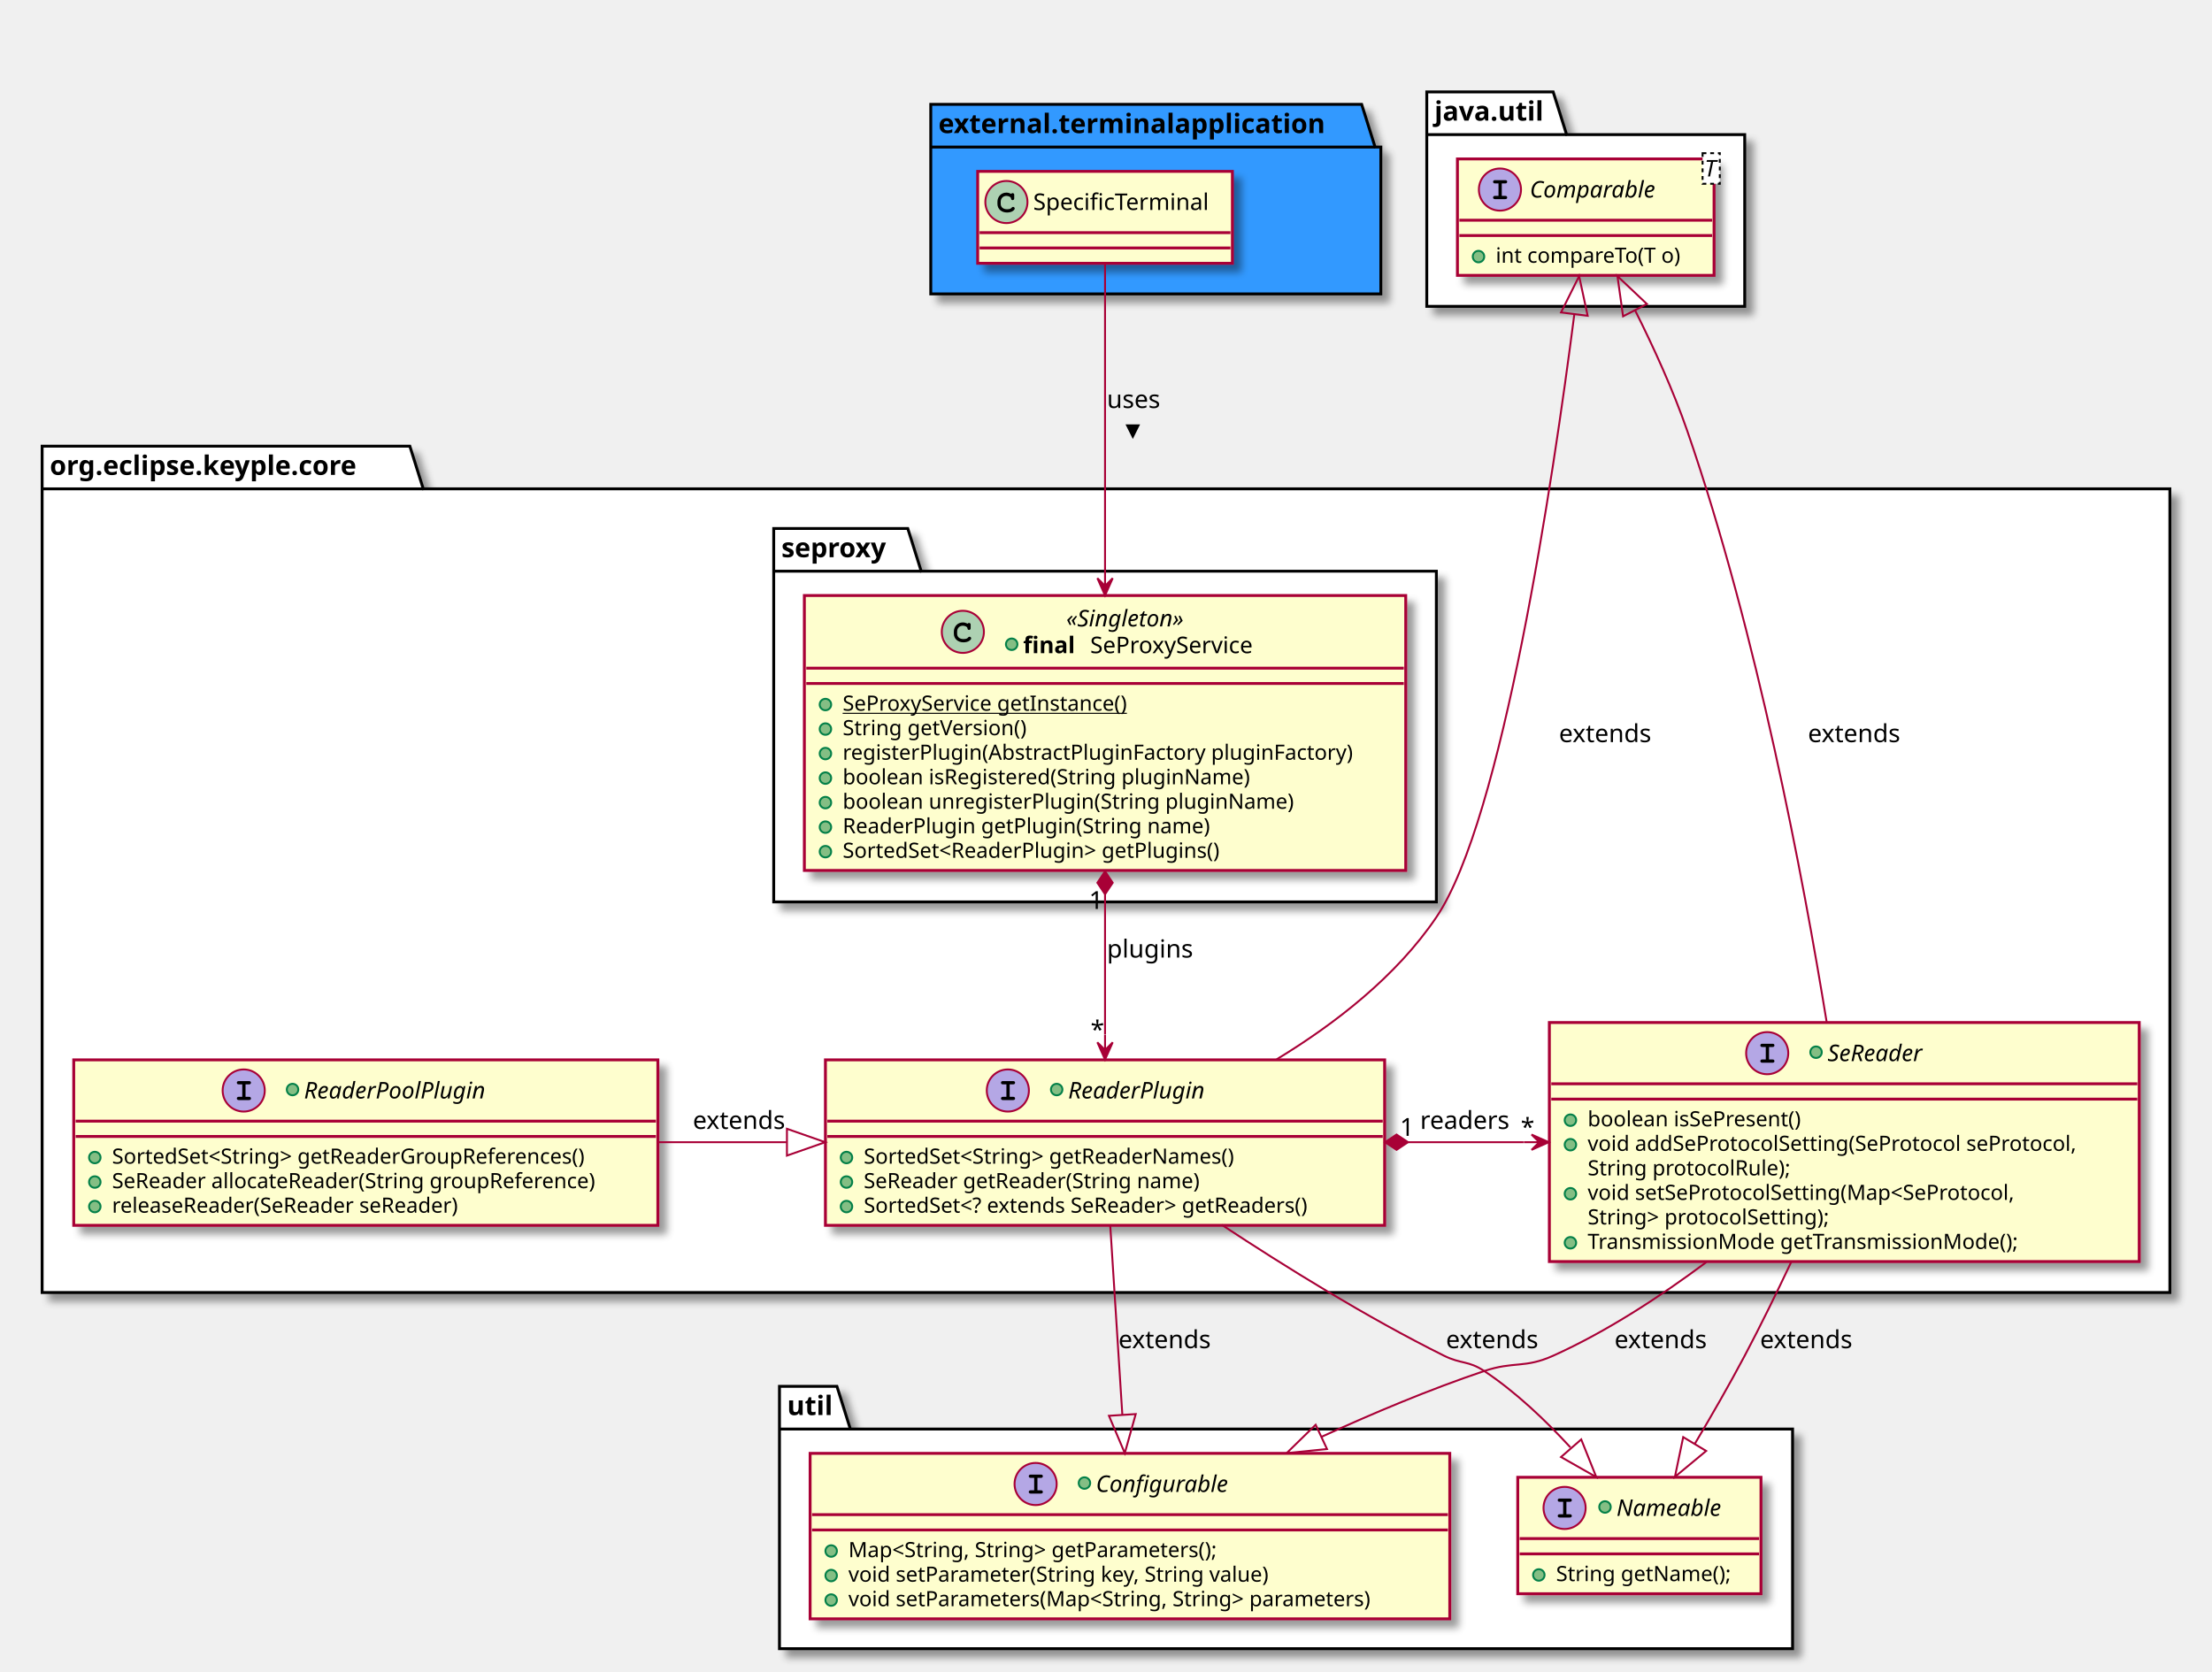
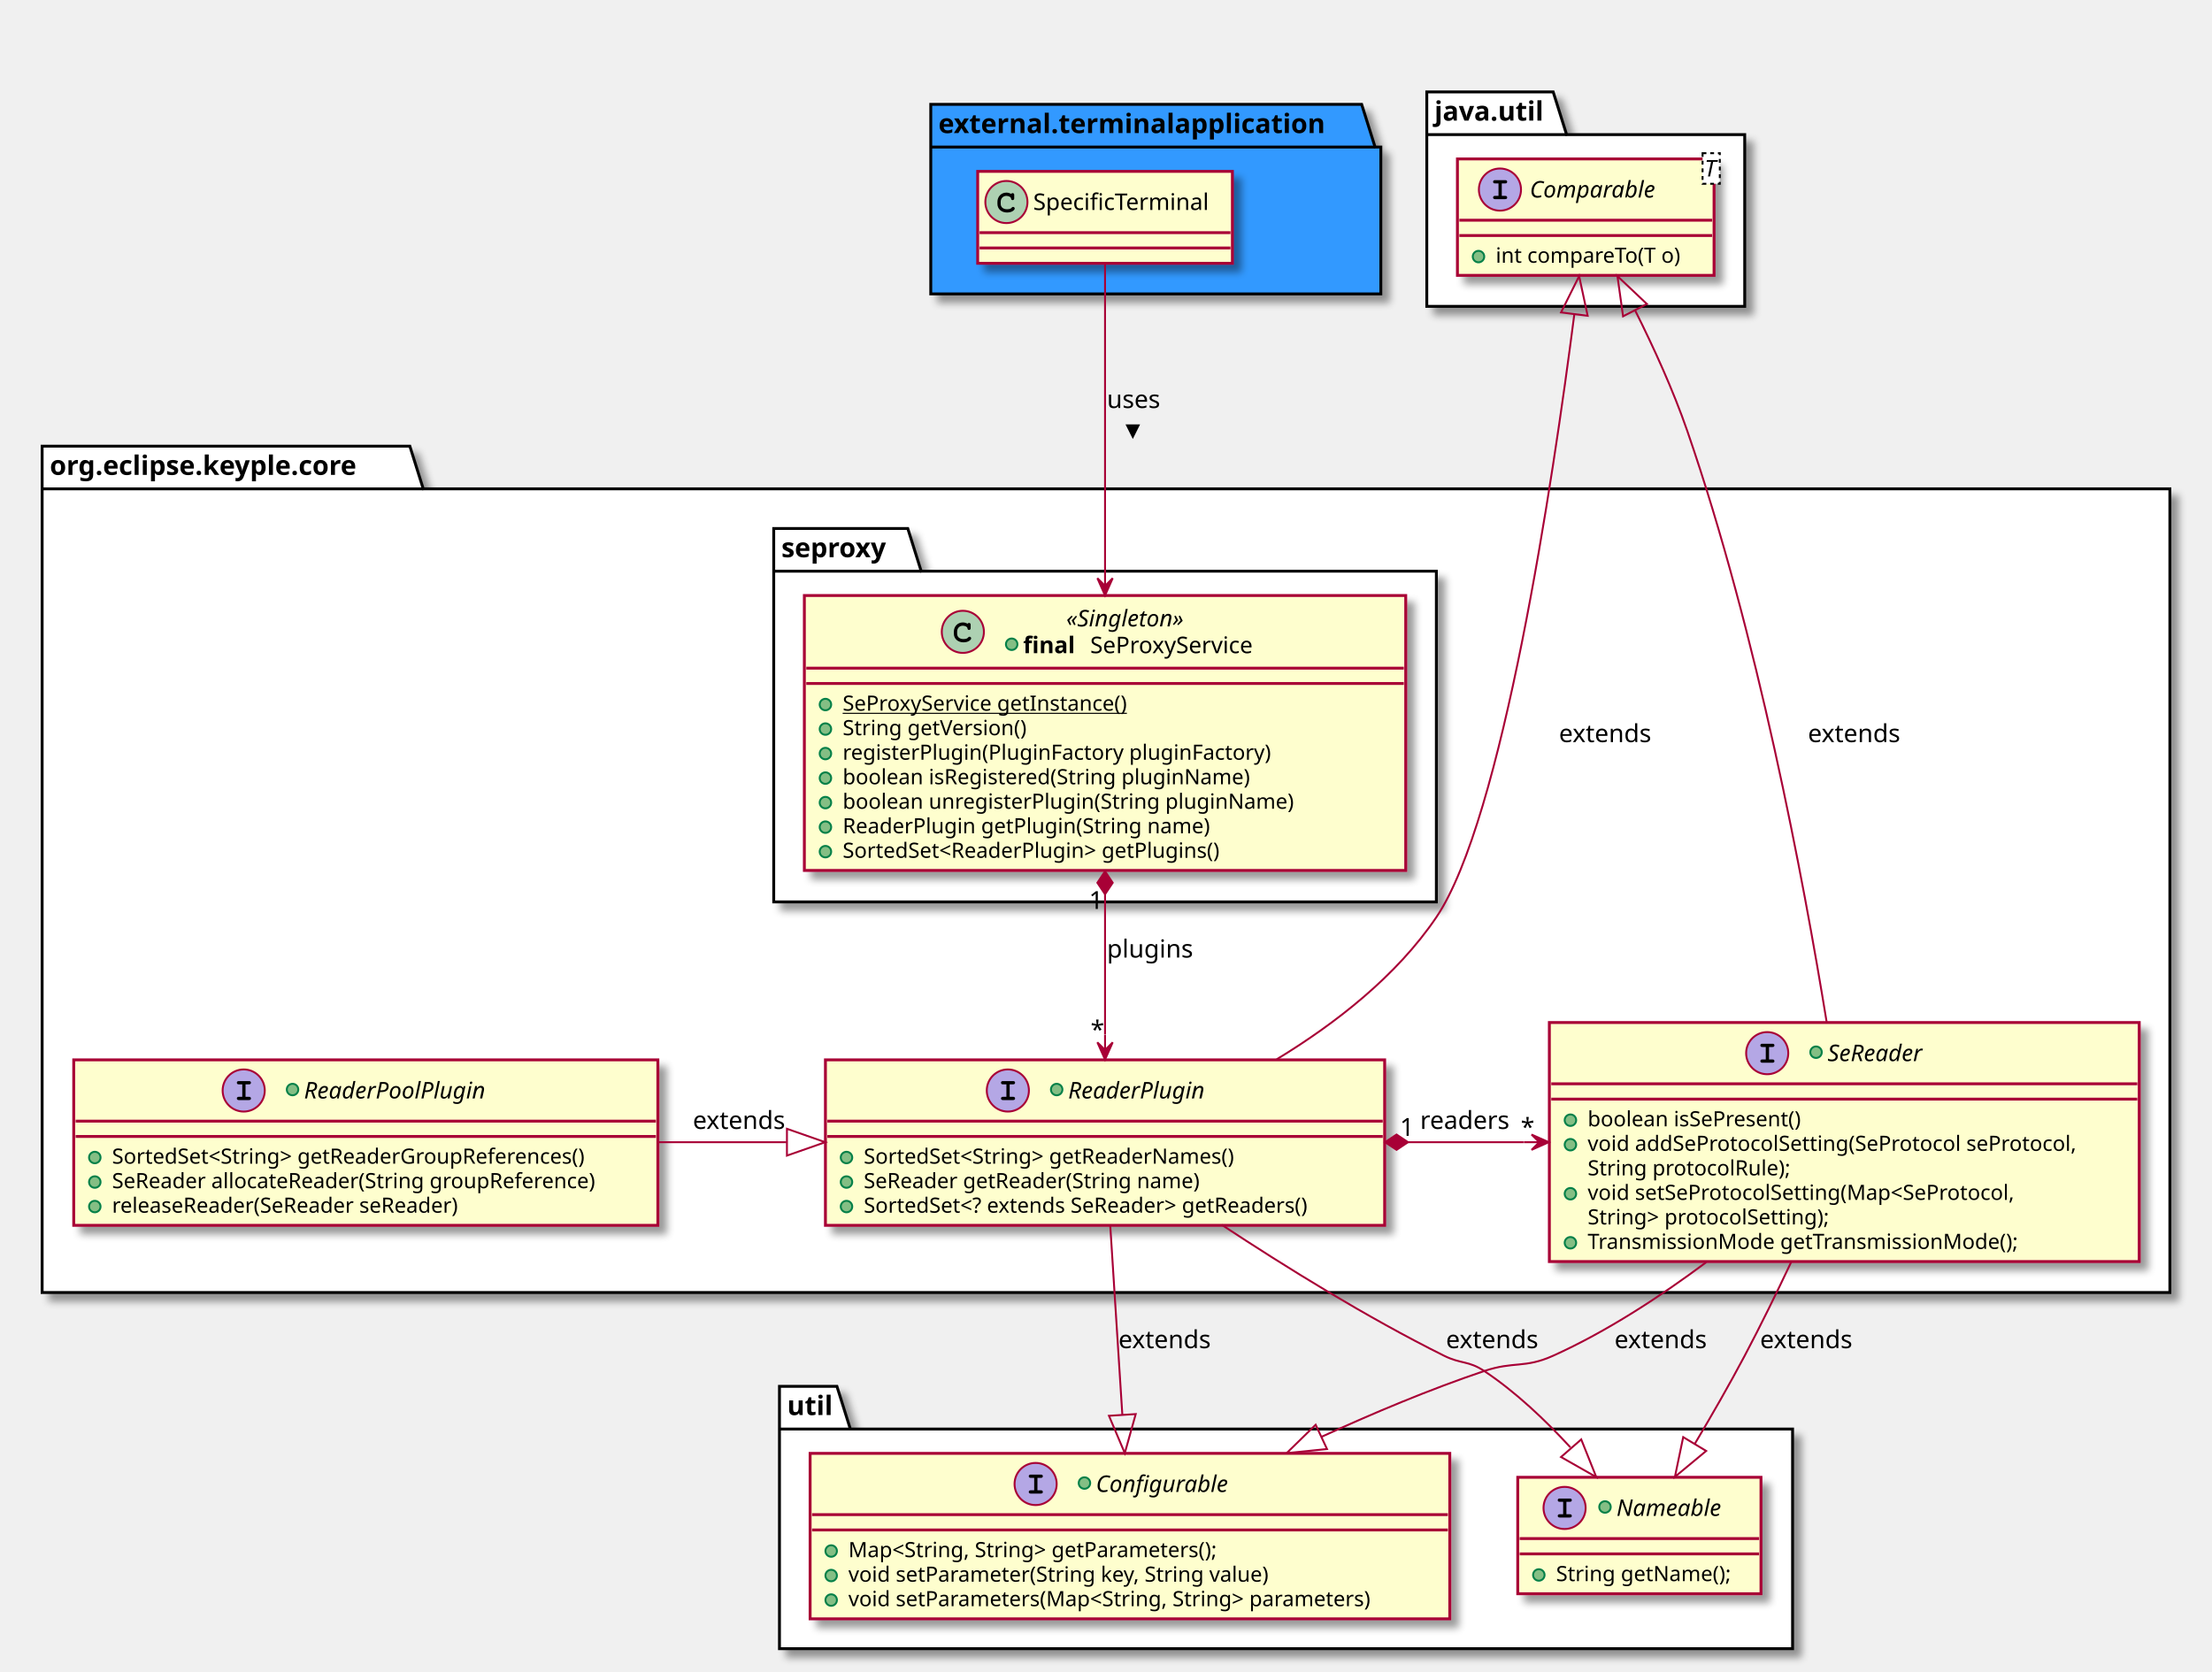
<svg xmlns="http://www.w3.org/2000/svg" contentScriptType="application/ecmascript" contentStyleType="text/css" height="873px" preserveAspectRatio="none" style="width:1155px;height:873px;" version="1.1" viewBox="0 0 1155 873" width="1155px" zoomAndPan="magnify">
  <defs>
    <filter height="300%" id="fp5gfctz8hpaj" width="300%" x="-1" y="-1">
      <feGaussianBlur result="blurOut" stdDeviation="2.0" />
      <feColorMatrix in="blurOut" result="blurOut2" type="matrix" values="0 0 0 0 0 0 0 0 0 0 0 0 0 0 0 0 0 0 .4 0" />
      <feOffset dx="4.0" dy="4.0" in="blurOut2" result="blurOut3" />
      <feBlend in="SourceGraphic" in2="blurOut3" mode="normal" />
    </filter>
  </defs>
  <g>
    <polygon fill="#3399FF" filter="url(#fp5gfctz8hpaj)" points="486,54.5,711,54.5,718,76.797,721,76.797,721,153.5,486,153.5,486,54.5" style="stroke: #000000; stroke-width: 1.5;" />
    <line style="stroke: #000000; stroke-width: 1.5;" x1="486" x2="718" y1="76.797" y2="76.797" />
    <text fill="#000000" font-family="sans-serif" font-size="14" font-weight="bold" lengthAdjust="spacingAndGlyphs" textLength="219" x="490" y="69.495">external.terminalapplication</text>
    <polygon fill="#FFFFFF" filter="url(#fp5gfctz8hpaj)" points="745,48,811,48,818,70.297,911,70.297,911,160,745,160,745,48" style="stroke: #000000; stroke-width: 1.5;" />
    <line style="stroke: #000000; stroke-width: 1.5;" x1="745" x2="818" y1="70.297" y2="70.297" />
    <text fill="#000000" font-family="sans-serif" font-size="14" font-weight="bold" lengthAdjust="spacingAndGlyphs" textLength="60" x="749" y="62.995">java.util</text>
    <polygon fill="#FFFFFF" filter="url(#fp5gfctz8hpaj)" points="22,233,214,233,221,255.297,1133,255.297,1133,675,22,675,22,233" style="stroke: #000000; stroke-width: 1.5;" />
    <line style="stroke: #000000; stroke-width: 1.5;" x1="22" x2="221" y1="255.297" y2="255.297" />
    <text fill="#000000" font-family="sans-serif" font-size="14" font-weight="bold" lengthAdjust="spacingAndGlyphs" textLength="186" x="26" y="247.995">org.eclipse.keyple.core</text>
    <polygon fill="#FFFFFF" filter="url(#fp5gfctz8hpaj)" points="404,276,474,276,481,298.297,750,298.297,750,471,404,471,404,276" style="stroke: #000000; stroke-width: 1.5;" />
    <line style="stroke: #000000; stroke-width: 1.5;" x1="404" x2="481" y1="298.297" y2="298.297" />
    <text fill="#000000" font-family="sans-serif" font-size="14" font-weight="bold" lengthAdjust="spacingAndGlyphs" textLength="64" x="408" y="290.995">seproxy</text>
    <polygon fill="#FFFFFF" filter="url(#fp5gfctz8hpaj)" points="407,724,437,724,444,746.297,936,746.297,936,861,407,861,407,724" style="stroke: #000000; stroke-width: 1.5;" />
    <line style="stroke: #000000; stroke-width: 1.5;" x1="407" x2="444" y1="746.297" y2="746.297" />
    <text fill="#000000" font-family="sans-serif" font-size="14" font-weight="bold" lengthAdjust="spacingAndGlyphs" textLength="24" x="411" y="738.995">util</text>
    <rect fill="#FEFECE" filter="url(#fp5gfctz8hpaj)" height="48" id="SpecificTerminal" style="stroke: #A80036; stroke-width: 1.5;" width="133" x="510.5" y="89.5" />
    <ellipse cx="525.5" cy="105.5" fill="#ADD1B2" rx="11" ry="11" style="stroke: #A80036; stroke-width: 1.0;" />
    <path d="M527.844,101.172 L528.016,101.25 C528.234,100.938 528.438,100.844 528.734,100.844 C529.031,100.844 529.312,100.984 529.469,101.25 C529.562,101.406 529.578,101.531 529.578,101.969 L529.578,103.391 C529.578,103.812 529.547,104 529.438,104.156 C529.266,104.375 529,104.516 528.734,104.516 C528.516,104.516 528.281,104.406 528.141,104.266 C528,104.141 527.969,104.016 527.906,103.609 C527.812,103.203 527.641,102.984 527.156,102.703 C526.688,102.453 526.078,102.297 525.5,102.297 C523.766,102.297 522.516,103.609 522.516,105.391 L522.516,106.484 C522.516,108.188 523.812,109.281 525.859,109.281 C526.625,109.281 527.312,109.156 527.734,108.891 C527.922,108.797 527.922,108.797 528.375,108.312 C528.562,108.125 528.766,108.047 528.984,108.047 C529.453,108.047 529.844,108.438 529.844,108.891 C529.844,109.281 529.516,109.734 528.938,110.141 C528.188,110.688 527.031,110.984 525.812,110.984 C522.922,110.984 520.812,109.094 520.812,106.516 L520.812,105.391 C520.812,102.672 522.812,100.594 525.438,100.594 C526.312,100.594 526.906,100.734 527.844,101.172 Z " />
    <text fill="#000000" font-family="sans-serif" font-size="12" lengthAdjust="spacingAndGlyphs" textLength="101" x="539.5" y="109.654">SpecificTerminal</text>
    <line style="stroke: #A80036; stroke-width: 1.5;" x1="511.5" x2="642.5" y1="121.5" y2="121.5" />
    <line style="stroke: #A80036; stroke-width: 1.5;" x1="511.5" x2="642.5" y1="129.5" y2="129.5" />
    <rect fill="#FEFECE" filter="url(#fp5gfctz8hpaj)" height="60.805" id="Comparable" style="stroke: #A80036; stroke-width: 1.5;" width="134" x="761" y="83" />
    <ellipse cx="783.2" cy="99" fill="#B4A7E5" rx="11" ry="11" style="stroke: #A80036; stroke-width: 1.0;" />
    <path d="M784.153,95.781 L784.153,102.297 L785.872,102.297 C786.325,102.297 786.466,102.328 786.638,102.453 C786.872,102.625 786.981,102.875 786.981,103.156 C786.981,103.719 786.622,104 785.872,104 L780.731,104 C780.325,104 780.122,103.953 779.966,103.828 C779.747,103.672 779.606,103.406 779.606,103.156 C779.606,102.859 779.763,102.578 780.013,102.422 C780.169,102.312 780.294,102.297 780.731,102.297 L782.45,102.297 L782.45,95.781 L780.731,95.781 C780.309,95.781 780.122,95.75 779.966,95.641 C779.747,95.469 779.606,95.219 779.606,94.938 C779.606,94.656 779.763,94.359 780.013,94.203 C780.169,94.109 780.294,94.094 780.731,94.094 L785.872,94.094 C786.325,94.094 786.466,94.125 786.638,94.234 C786.872,94.406 786.981,94.672 786.981,94.938 C786.981,95.234 786.841,95.516 786.575,95.672 C786.45,95.75 786.263,95.781 785.872,95.781 Z " />
    <text fill="#000000" font-family="sans-serif" font-size="12" font-style="italic" lengthAdjust="spacingAndGlyphs" textLength="75" x="798.8" y="103.154">Comparable</text>
    <rect fill="#FFFFFF" height="15.969" style="stroke: #000000; stroke-width: 1.0; stroke-dasharray: 2.0,2.0;" width="9" x="889" y="80" />
    <text fill="#000000" font-family="sans-serif" font-size="12" font-style="italic" lengthAdjust="spacingAndGlyphs" textLength="7" x="890" y="92.139">T</text>
    <line style="stroke: #A80036; stroke-width: 1.5;" x1="762" x2="894" y1="115" y2="115" />
    <line style="stroke: #A80036; stroke-width: 1.5;" x1="762" x2="894" y1="123" y2="123" />
    <ellipse cx="772" cy="134" fill="#84BE84" rx="3" ry="3" style="stroke: #038048; stroke-width: 1.0;" />
    <text fill="#000000" font-family="sans-serif" font-size="11" lengthAdjust="spacingAndGlyphs" textLength="108" x="781" y="137.21">int compareTo(T o)</text>
    <rect fill="#FEFECE" filter="url(#fp5gfctz8hpaj)" height="86.414" id="ReaderPlugin" style="stroke: #A80036; stroke-width: 1.5;" width="292" x="431" y="553.5" />
    <ellipse cx="526.25" cy="569.5" fill="#B4A7E5" rx="11" ry="11" style="stroke: #A80036; stroke-width: 1.0;" />
    <path d="M527.203,566.281 L527.203,572.797 L528.922,572.797 C529.375,572.797 529.516,572.828 529.688,572.953 C529.922,573.125 530.031,573.375 530.031,573.656 C530.031,574.219 529.672,574.5 528.922,574.5 L523.781,574.5 C523.375,574.5 523.172,574.453 523.016,574.328 C522.797,574.172 522.656,573.906 522.656,573.656 C522.656,573.359 522.812,573.078 523.062,572.922 C523.219,572.812 523.344,572.797 523.781,572.797 L525.5,572.797 L525.5,566.281 L523.781,566.281 C523.359,566.281 523.172,566.25 523.016,566.141 C522.797,565.969 522.656,565.719 522.656,565.438 C522.656,565.156 522.812,564.859 523.062,564.703 C523.219,564.609 523.344,564.594 523.781,564.594 L528.922,564.594 C529.375,564.594 529.516,564.625 529.688,564.734 C529.922,564.906 530.031,565.172 530.031,565.438 C530.031,565.734 529.891,566.016 529.625,566.172 C529.5,566.25 529.312,566.281 528.922,566.281 Z " />
    <ellipse cx="551.75" cy="569" fill="#84BE84" rx="3" ry="3" style="stroke: #038048; stroke-width: 1.0;" />
    <text fill="#000000" font-family="sans-serif" font-size="12" font-style="italic" lengthAdjust="spacingAndGlyphs" textLength="82" x="557.75" y="573.654">ReaderPlugin</text>
    <line style="stroke: #A80036; stroke-width: 1.5;" x1="432" x2="722" y1="585.5" y2="585.5" />
    <line style="stroke: #A80036; stroke-width: 1.5;" x1="432" x2="722" y1="593.5" y2="593.5" />
    <ellipse cx="442" cy="604.5" fill="#84BE84" rx="3" ry="3" style="stroke: #038048; stroke-width: 1.0;" />
    <text fill="#000000" font-family="sans-serif" font-size="11" lengthAdjust="spacingAndGlyphs" textLength="219" x="451" y="607.71">SortedSet&lt;String&gt; getReaderNames()</text>
    <ellipse cx="442" cy="617.305" fill="#84BE84" rx="3" ry="3" style="stroke: #038048; stroke-width: 1.0;" />
    <text fill="#000000" font-family="sans-serif" font-size="11" lengthAdjust="spacingAndGlyphs" textLength="195" x="451" y="620.515">SeReader getReader(String name)</text>
    <ellipse cx="442" cy="630.109" fill="#84BE84" rx="3" ry="3" style="stroke: #038048; stroke-width: 1.0;" />
    <text fill="#000000" font-family="sans-serif" font-size="11" lengthAdjust="spacingAndGlyphs" textLength="266" x="451" y="633.32">SortedSet&lt;? extends SeReader&gt; getReaders()</text>
    <rect fill="#FEFECE" filter="url(#fp5gfctz8hpaj)" height="86.414" id="ReaderPoolPlugin" style="stroke: #A80036; stroke-width: 1.5;" width="305" x="38.5" y="553.5" />
    <ellipse cx="127.25" cy="569.5" fill="#B4A7E5" rx="11" ry="11" style="stroke: #A80036; stroke-width: 1.0;" />
    <path d="M128.203,566.281 L128.203,572.797 L129.922,572.797 C130.375,572.797 130.516,572.828 130.688,572.953 C130.922,573.125 131.031,573.375 131.031,573.656 C131.031,574.219 130.672,574.5 129.922,574.5 L124.781,574.5 C124.375,574.5 124.172,574.453 124.016,574.328 C123.797,574.172 123.656,573.906 123.656,573.656 C123.656,573.359 123.812,573.078 124.062,572.922 C124.219,572.812 124.344,572.797 124.781,572.797 L126.5,572.797 L126.5,566.281 L124.781,566.281 C124.359,566.281 124.172,566.25 124.016,566.141 C123.797,565.969 123.656,565.719 123.656,565.438 C123.656,565.156 123.812,564.859 124.062,564.703 C124.219,564.609 124.344,564.594 124.781,564.594 L129.922,564.594 C130.375,564.594 130.516,564.625 130.688,564.734 C130.922,564.906 131.031,565.172 131.031,565.438 C131.031,565.734 130.891,566.016 130.625,566.172 C130.5,566.25 130.312,566.281 129.922,566.281 Z " />
    <ellipse cx="152.75" cy="569" fill="#84BE84" rx="3" ry="3" style="stroke: #038048; stroke-width: 1.0;" />
    <text fill="#000000" font-family="sans-serif" font-size="12" font-style="italic" lengthAdjust="spacingAndGlyphs" textLength="108" x="158.75" y="573.654">ReaderPoolPlugin</text>
    <line style="stroke: #A80036; stroke-width: 1.5;" x1="39.5" x2="342.5" y1="585.5" y2="585.5" />
    <line style="stroke: #A80036; stroke-width: 1.5;" x1="39.5" x2="342.5" y1="593.5" y2="593.5" />
    <ellipse cx="49.5" cy="604.5" fill="#84BE84" rx="3" ry="3" style="stroke: #038048; stroke-width: 1.0;" />
    <text fill="#000000" font-family="sans-serif" font-size="11" lengthAdjust="spacingAndGlyphs" textLength="278" x="58.5" y="607.71">SortedSet&lt;String&gt; getReaderGroupReferences()</text>
    <ellipse cx="49.5" cy="617.305" fill="#84BE84" rx="3" ry="3" style="stroke: #038048; stroke-width: 1.0;" />
    <text fill="#000000" font-family="sans-serif" font-size="11" lengthAdjust="spacingAndGlyphs" textLength="279" x="58.5" y="620.515">SeReader allocateReader(String groupReference)</text>
    <ellipse cx="49.5" cy="630.109" fill="#84BE84" rx="3" ry="3" style="stroke: #038048; stroke-width: 1.0;" />
    <text fill="#000000" font-family="sans-serif" font-size="11" lengthAdjust="spacingAndGlyphs" textLength="204" x="58.5" y="633.32">releaseReader(SeReader seReader)</text>
    <rect fill="#FEFECE" filter="url(#fp5gfctz8hpaj)" height="124.828" id="SeReader" style="stroke: #A80036; stroke-width: 1.5;" width="308" x="809" y="534" />
    <ellipse cx="922.75" cy="550" fill="#B4A7E5" rx="11" ry="11" style="stroke: #A80036; stroke-width: 1.0;" />
    <path d="M923.703,546.781 L923.703,553.297 L925.422,553.297 C925.875,553.297 926.016,553.328 926.188,553.453 C926.422,553.625 926.531,553.875 926.531,554.156 C926.531,554.719 926.172,555 925.422,555 L920.281,555 C919.875,555 919.672,554.953 919.516,554.828 C919.297,554.672 919.156,554.406 919.156,554.156 C919.156,553.859 919.312,553.578 919.562,553.422 C919.719,553.312 919.844,553.297 920.281,553.297 L922,553.297 L922,546.781 L920.281,546.781 C919.859,546.781 919.672,546.75 919.516,546.641 C919.297,546.469 919.156,546.219 919.156,545.938 C919.156,545.656 919.312,545.359 919.562,545.203 C919.719,545.109 919.844,545.094 920.281,545.094 L925.422,545.094 C925.875,545.094 926.016,545.125 926.188,545.234 C926.422,545.406 926.531,545.672 926.531,545.938 C926.531,546.234 926.391,546.516 926.125,546.672 C926,546.75 925.812,546.781 925.422,546.781 Z " />
    <ellipse cx="948.25" cy="549.5" fill="#84BE84" rx="3" ry="3" style="stroke: #038048; stroke-width: 1.0;" />
    <text fill="#000000" font-family="sans-serif" font-size="12" font-style="italic" lengthAdjust="spacingAndGlyphs" textLength="61" x="954.25" y="554.154">SeReader</text>
    <line style="stroke: #A80036; stroke-width: 1.5;" x1="810" x2="1116" y1="566" y2="566" />
    <line style="stroke: #A80036; stroke-width: 1.5;" x1="810" x2="1116" y1="574" y2="574" />
    <ellipse cx="820" cy="585" fill="#84BE84" rx="3" ry="3" style="stroke: #038048; stroke-width: 1.0;" />
    <text fill="#000000" font-family="sans-serif" font-size="11" lengthAdjust="spacingAndGlyphs" textLength="126" x="829" y="588.21">boolean isSePresent()</text>
    <ellipse cx="820" cy="597.805" fill="#84BE84" rx="3" ry="3" style="stroke: #038048; stroke-width: 1.0;" />
    <text fill="#000000" font-family="sans-serif" font-size="11" lengthAdjust="spacingAndGlyphs" textLength="282" x="829" y="601.015">void addSeProtocolSetting(SeProtocol seProtocol,</text>
    <text fill="#000000" font-family="sans-serif" font-size="11" lengthAdjust="spacingAndGlyphs" textLength="116" x="829" y="613.82">String protocolRule);</text>
    <ellipse cx="820" cy="623.414" fill="#84BE84" rx="3" ry="3" style="stroke: #038048; stroke-width: 1.0;" />
    <text fill="#000000" font-family="sans-serif" font-size="11" lengthAdjust="spacingAndGlyphs" textLength="247" x="829" y="626.625">void setSeProtocolSetting(Map&lt;SeProtocol,</text>
    <text fill="#000000" font-family="sans-serif" font-size="11" lengthAdjust="spacingAndGlyphs" textLength="141" x="829" y="639.429">String&gt; protocolSetting);</text>
    <ellipse cx="820" cy="649.023" fill="#84BE84" rx="3" ry="3" style="stroke: #038048; stroke-width: 1.0;" />
    <text fill="#000000" font-family="sans-serif" font-size="11" lengthAdjust="spacingAndGlyphs" textLength="250" x="829" y="652.234">TransmissionMode getTransmissionMode();</text>
    <rect fill="#FEFECE" filter="url(#fp5gfctz8hpaj)" height="143.57" id="SeProxyService" style="stroke: #A80036; stroke-width: 1.5;" width="314" x="420" y="311" />
    <ellipse cx="502.75" cy="329.969" fill="#ADD1B2" rx="11" ry="11" style="stroke: #A80036; stroke-width: 1.0;" />
    <path d="M505.094,325.641 L505.266,325.719 C505.484,325.406 505.688,325.312 505.984,325.312 C506.281,325.312 506.562,325.453 506.719,325.719 C506.812,325.875 506.828,326 506.828,326.438 L506.828,327.859 C506.828,328.281 506.797,328.469 506.688,328.625 C506.516,328.844 506.25,328.984 505.984,328.984 C505.766,328.984 505.531,328.875 505.391,328.734 C505.25,328.609 505.219,328.484 505.156,328.078 C505.062,327.672 504.891,327.453 504.406,327.172 C503.938,326.922 503.328,326.766 502.75,326.766 C501.016,326.766 499.766,328.078 499.766,329.859 L499.766,330.953 C499.766,332.656 501.062,333.75 503.109,333.75 C503.875,333.75 504.562,333.625 504.984,333.359 C505.172,333.266 505.172,333.266 505.625,332.781 C505.812,332.594 506.016,332.516 506.234,332.516 C506.703,332.516 507.094,332.906 507.094,333.359 C507.094,333.75 506.766,334.203 506.188,334.609 C505.438,335.156 504.281,335.453 503.062,335.453 C500.172,335.453 498.062,333.562 498.062,330.984 L498.062,329.859 C498.062,327.141 500.062,325.062 502.688,325.062 C503.562,325.062 504.156,325.203 505.094,325.641 Z " />
    <text fill="#000000" font-family="sans-serif" font-size="12" font-style="italic" lengthAdjust="spacingAndGlyphs" textLength="73" x="556.75" y="327.139">«Singleton»</text>
    <ellipse cx="528.25" cy="336.453" fill="#84BE84" rx="3" ry="3" style="stroke: #038048; stroke-width: 1.0;" />
    <text fill="#000000" font-family="sans-serif" font-size="12" font-weight="bold" lengthAdjust="spacingAndGlyphs" textLength="31" x="534.25" y="341.107">final</text>
    <text fill="#000000" font-family="sans-serif" font-size="12" lengthAdjust="spacingAndGlyphs" textLength="94" x="569.25" y="341.107">SeProxyService</text>
    <line style="stroke: #A80036; stroke-width: 1.5;" x1="421" x2="733" y1="348.938" y2="348.938" />
    <line style="stroke: #A80036; stroke-width: 1.5;" x1="421" x2="733" y1="356.938" y2="356.938" />
    <ellipse cx="431" cy="367.938" fill="#84BE84" rx="3" ry="3" style="stroke: #038048; stroke-width: 1.0;" />
    <text fill="#000000" font-family="sans-serif" font-size="11" lengthAdjust="spacingAndGlyphs" text-decoration="underline" textLength="166" x="440" y="371.148">SeProxyService getInstance()</text>
    <ellipse cx="431" cy="380.742" fill="#84BE84" rx="3" ry="3" style="stroke: #038048; stroke-width: 1.0;" />
    <text fill="#000000" font-family="sans-serif" font-size="11" lengthAdjust="spacingAndGlyphs" textLength="107" x="440" y="383.953">String getVersion()</text>
    <ellipse cx="431" cy="393.547" fill="#84BE84" rx="3" ry="3" style="stroke: #038048; stroke-width: 1.0;" />
-     <text fill="#000000" font-family="sans-serif" font-size="11" lengthAdjust="spacingAndGlyphs" textLength="288" x="440" y="396.757">registerPlugin(AbstractPluginFactory pluginFactory)</text>
+     <text fill="#000000" font-family="sans-serif" font-size="11" lengthAdjust="spacingAndGlyphs" textLength="288" x="440" y="396.757">registerPlugin(PluginFactory pluginFactory)</text>
    <ellipse cx="431" cy="406.352" fill="#84BE84" rx="3" ry="3" style="stroke: #038048; stroke-width: 1.0;" />
    <text fill="#000000" font-family="sans-serif" font-size="11" lengthAdjust="spacingAndGlyphs" textLength="233" x="440" y="409.562">boolean isRegistered(String pluginName)</text>
    <ellipse cx="431" cy="419.156" fill="#84BE84" rx="3" ry="3" style="stroke: #038048; stroke-width: 1.0;" />
    <text fill="#000000" font-family="sans-serif" font-size="11" lengthAdjust="spacingAndGlyphs" textLength="255" x="440" y="422.367">boolean unregisterPlugin(String pluginName)</text>
    <ellipse cx="431" cy="431.961" fill="#84BE84" rx="3" ry="3" style="stroke: #038048; stroke-width: 1.0;" />
    <text fill="#000000" font-family="sans-serif" font-size="11" lengthAdjust="spacingAndGlyphs" textLength="208" x="440" y="435.171">ReaderPlugin getPlugin(String name)</text>
    <ellipse cx="431" cy="444.766" fill="#84BE84" rx="3" ry="3" style="stroke: #038048; stroke-width: 1.0;" />
    <text fill="#000000" font-family="sans-serif" font-size="11" lengthAdjust="spacingAndGlyphs" textLength="220" x="440" y="447.976">SortedSet&lt;ReaderPlugin&gt; getPlugins()</text>
    <rect fill="#FEFECE" filter="url(#fp5gfctz8hpaj)" height="86.414" id="Configurable" style="stroke: #A80036; stroke-width: 1.5;" width="334" x="423" y="759" />
    <ellipse cx="540.75" cy="775" fill="#B4A7E5" rx="11" ry="11" style="stroke: #A80036; stroke-width: 1.0;" />
    <path d="M541.703,771.781 L541.703,778.297 L543.422,778.297 C543.875,778.297 544.016,778.328 544.188,778.453 C544.422,778.625 544.531,778.875 544.531,779.156 C544.531,779.719 544.172,780 543.422,780 L538.281,780 C537.875,780 537.672,779.953 537.516,779.828 C537.297,779.672 537.156,779.406 537.156,779.156 C537.156,778.859 537.312,778.578 537.562,778.422 C537.719,778.312 537.844,778.297 538.281,778.297 L540,778.297 L540,771.781 L538.281,771.781 C537.859,771.781 537.672,771.75 537.516,771.641 C537.297,771.469 537.156,771.219 537.156,770.938 C537.156,770.656 537.312,770.359 537.562,770.203 C537.719,770.109 537.844,770.094 538.281,770.094 L543.422,770.094 C543.875,770.094 544.016,770.125 544.188,770.234 C544.422,770.406 544.531,770.672 544.531,770.938 C544.531,771.234 544.391,771.516 544.125,771.672 C544,771.75 543.812,771.781 543.422,771.781 Z " />
    <ellipse cx="566.25" cy="774.5" fill="#84BE84" rx="3" ry="3" style="stroke: #038048; stroke-width: 1.0;" />
    <text fill="#000000" font-family="sans-serif" font-size="12" font-style="italic" lengthAdjust="spacingAndGlyphs" textLength="79" x="572.25" y="779.154">Configurable</text>
    <line style="stroke: #A80036; stroke-width: 1.5;" x1="424" x2="756" y1="791" y2="791" />
    <line style="stroke: #A80036; stroke-width: 1.5;" x1="424" x2="756" y1="799" y2="799" />
    <ellipse cx="434" cy="810" fill="#84BE84" rx="3" ry="3" style="stroke: #038048; stroke-width: 1.0;" />
    <text fill="#000000" font-family="sans-serif" font-size="11" lengthAdjust="spacingAndGlyphs" textLength="218" x="443" y="813.21">Map&lt;String, String&gt; getParameters();</text>
    <ellipse cx="434" cy="822.805" fill="#84BE84" rx="3" ry="3" style="stroke: #038048; stroke-width: 1.0;" />
    <text fill="#000000" font-family="sans-serif" font-size="11" lengthAdjust="spacingAndGlyphs" textLength="246" x="443" y="826.015">void setParameter(String key, String value)</text>
    <ellipse cx="434" cy="835.609" fill="#84BE84" rx="3" ry="3" style="stroke: #038048; stroke-width: 1.0;" />
    <text fill="#000000" font-family="sans-serif" font-size="11" lengthAdjust="spacingAndGlyphs" textLength="308" x="443" y="838.82">void setParameters(Map&lt;String, String&gt; parameters)</text>
    <rect fill="#FEFECE" filter="url(#fp5gfctz8hpaj)" height="60.805" id="Nameable" style="stroke: #A80036; stroke-width: 1.5;" width="127" x="792.5" y="771.5" />
    <ellipse cx="816.95" cy="787.5" fill="#B4A7E5" rx="11" ry="11" style="stroke: #A80036; stroke-width: 1.0;" />
    <path d="M817.903,784.281 L817.903,790.797 L819.622,790.797 C820.075,790.797 820.216,790.828 820.388,790.953 C820.622,791.125 820.731,791.375 820.731,791.656 C820.731,792.219 820.372,792.5 819.622,792.5 L814.481,792.5 C814.075,792.5 813.872,792.453 813.716,792.328 C813.497,792.172 813.356,791.906 813.356,791.656 C813.356,791.359 813.513,791.078 813.763,790.922 C813.919,790.812 814.044,790.797 814.481,790.797 L816.2,790.797 L816.2,784.281 L814.481,784.281 C814.059,784.281 813.872,784.25 813.716,784.141 C813.497,783.969 813.356,783.719 813.356,783.438 C813.356,783.156 813.513,782.859 813.763,782.703 C813.919,782.609 814.044,782.594 814.481,782.594 L819.622,782.594 C820.075,782.594 820.216,782.625 820.388,782.734 C820.622,782.906 820.731,783.172 820.731,783.438 C820.731,783.734 820.591,784.016 820.325,784.172 C820.2,784.25 820.013,784.281 819.622,784.281 Z " />
    <ellipse cx="838.05" cy="787" fill="#84BE84" rx="3" ry="3" style="stroke: #038048; stroke-width: 1.0;" />
    <text fill="#000000" font-family="sans-serif" font-size="12" font-style="italic" lengthAdjust="spacingAndGlyphs" textLength="63" x="844.05" y="791.654">Nameable</text>
    <line style="stroke: #A80036; stroke-width: 1.5;" x1="793.5" x2="918.5" y1="803.5" y2="803.5" />
    <line style="stroke: #A80036; stroke-width: 1.5;" x1="793.5" x2="918.5" y1="811.5" y2="811.5" />
    <ellipse cx="803.5" cy="822.5" fill="#84BE84" rx="3" ry="3" style="stroke: #038048; stroke-width: 1.0;" />
    <text fill="#000000" font-family="sans-serif" font-size="11" lengthAdjust="spacingAndGlyphs" textLength="101" x="812.5" y="825.71">String getName();</text>
    <path d="M577,467.015 C577,467.015 577,518.229 577,540.206 " fill="none" id="SeProxyService-ReaderPlugin" style="stroke: #A80036; stroke-width: 1.0;" />
    <polygon fill="#A80036" points="577,553.351,581,544.351,577,548.351,573,544.351,577,553.351" style="stroke: #A80036; stroke-width: 1.0;" />
    <line style="stroke: #A80036; stroke-width: 1.0;" x1="577" x2="577" y1="548.351" y2="540.351" />
    <polygon fill="#A80036" points="577,455.015,573,461.015,577,467.015,581,461.015,577,455.015" style="stroke: #A80036; stroke-width: 1.0;" />
    <text fill="#000000" font-family="sans-serif" font-size="13" lengthAdjust="spacingAndGlyphs" textLength="45" x="578" y="500.067">plugins</text>
    <text fill="#000000" font-family="sans-serif" font-size="13" lengthAdjust="spacingAndGlyphs" textLength="8" x="568.619" y="474.688">1</text>
    <text fill="#000000" font-family="sans-serif" font-size="13" lengthAdjust="spacingAndGlyphs" textLength="7" x="569.442" y="542.323">*</text>
    <path d="M343.557,596.5 C365.58,596.5 388.339,596.5 410.615,596.5 " fill="none" id="ReaderPoolPlugin-&gt;ReaderPlugin" style="stroke: #A80036; stroke-width: 1.0;" />
    <polygon fill="none" points="410.902,589.5,430.902,596.5,410.902,603.5,410.902,589.5" style="stroke: #A80036; stroke-width: 1.0;" />
    <text fill="#000000" font-family="sans-serif" font-size="13" lengthAdjust="spacingAndGlyphs" textLength="51" x="361.75" y="589.567">extends</text>
    <path d="M735.205,596.5 C735.205,596.5 775.899,596.5 795.526,596.5 " fill="none" id="ReaderPlugin-SeReader" style="stroke: #A80036; stroke-width: 1.0;" />
    <polygon fill="#A80036" points="808.703,596.5,799.703,592.5,803.703,596.5,799.703,600.5,808.703,596.5" style="stroke: #A80036; stroke-width: 1.0;" />
    <line style="stroke: #A80036; stroke-width: 1.0;" x1="803.703" x2="795.703" y1="596.5" y2="596.5" />
    <polygon fill="#A80036" points="723.205,596.5,729.205,600.5,735.205,596.5,729.205,592.5,723.205,596.5" style="stroke: #A80036; stroke-width: 1.0;" />
    <text fill="#000000" font-family="sans-serif" font-size="13" lengthAdjust="spacingAndGlyphs" textLength="49" x="741.5" y="589.567">readers</text>
    <text fill="#000000" font-family="sans-serif" font-size="13" lengthAdjust="spacingAndGlyphs" textLength="8" x="730.95" y="593.173">1</text>
    <text fill="#000000" font-family="sans-serif" font-size="13" lengthAdjust="spacingAndGlyphs" textLength="7" x="794.06" y="593.211">*</text>
    <path d="M577,137.771 C577,174.849 577,248.951 577,305.855 " fill="none" id="SpecificTerminal-&gt;SeProxyService" style="stroke: #A80036; stroke-width: 1.0;" />
    <polygon fill="#A80036" points="577,310.959,581,301.959,577,305.959,573,301.959,577,310.959" style="stroke: #A80036; stroke-width: 1.0;" />
    <text fill="#000000" font-family="sans-serif" font-size="13" lengthAdjust="spacingAndGlyphs" textLength="30" x="578" y="213.067">uses</text>
    <polygon fill="#000000" points="588.5,222.133,591.5,228.133,594.5,222.133,588.5,222.133" style="stroke: #000000; stroke-width: 1.0;" />
    <path d="M637.964,639.667 C671.33,661.68 713.932,688.097 754,708 C762.945,712.443 766.683,710.47 775,716 C791.404,726.906 806.965,741.689 819.982,755.87 " fill="none" id="ReaderPlugin-&gt;Nameable" style="stroke: #A80036; stroke-width: 1.0;" />
    <polygon fill="none" points="825.641,751.709,833.507,771.384,815.088,760.909,825.641,751.709" style="stroke: #A80036; stroke-width: 1.0;" />
    <text fill="#000000" font-family="sans-serif" font-size="13" lengthAdjust="spacingAndGlyphs" textLength="51" x="755" y="704.067">extends</text>
    <path d="M885.022,753.894 C893.671,739.342 902.977,723.153 911,708 C919.284,692.354 927.697,675.159 935.272,659.089 " fill="none" id="Nameable&lt;-SeReader" style="stroke: #A80036; stroke-width: 1.0;" />
    <polygon fill="none" points="890.881,757.734,874.563,771.252,878.889,750.509,890.881,757.734" style="stroke: #A80036; stroke-width: 1.0;" />
    <text fill="#000000" font-family="sans-serif" font-size="13" lengthAdjust="spacingAndGlyphs" textLength="51" x="919" y="704.067">extends</text>
    <path d="M579.694,639.665 C581.524,668.315 583.976,706.696 586.029,738.835 " fill="none" id="ReaderPlugin-&gt;Configurable" style="stroke: #A80036; stroke-width: 1.0;" />
    <polygon fill="none" points="593.02,738.483,587.31,758.889,579.049,739.376,593.02,738.483" style="stroke: #A80036; stroke-width: 1.0;" />
    <text fill="#000000" font-family="sans-serif" font-size="13" lengthAdjust="spacingAndGlyphs" textLength="51" x="584" y="704.067">extends</text>
    <path d="M690.118,750.317 C717.203,737.907 746.829,725.482 775,716 C790.534,710.771 796.059,714.738 811,708 C838.957,695.393 866.876,677.146 891.017,659.101 " fill="none" id="Configurable&lt;-SeReader" style="stroke: #A80036; stroke-width: 1.0;" />
    <polygon fill="none" points="692.905,756.742,671.822,758.871,686.976,744.059,692.905,756.742" style="stroke: #A80036; stroke-width: 1.0;" />
    <text fill="#000000" font-family="sans-serif" font-size="13" lengthAdjust="spacingAndGlyphs" textLength="51" x="843" y="704.067">extends</text>
    <path d="M822.046,164.068 C810.813,251.329 784.494,427.978 750,479 C729.213,509.748 697.337,534.55 666.586,553.238 " fill="none" id="Comparable&lt;-ReaderPlugin" style="stroke: #A80036; stroke-width: 1.0;" />
    <polygon fill="none" points="815.105,163.155,824.542,144.183,828.996,164.899,815.105,163.155" style="stroke: #A80036; stroke-width: 1.0;" />
    <text fill="#000000" font-family="sans-serif" font-size="13" lengthAdjust="spacingAndGlyphs" textLength="51" x="814" y="387.567">extends</text>
    <path d="M853.75,162.033 C863.335,181.18 873.655,203.733 881,225 C917.558,330.86 941.723,459.508 953.833,533.996 " fill="none" id="Comparable&lt;-SeReader" style="stroke: #A80036; stroke-width: 1.0;" />
    <polygon fill="none" points="847.496,165.179,844.548,144.195,859.938,158.76,847.496,165.179" style="stroke: #A80036; stroke-width: 1.0;" />
    <text fill="#000000" font-family="sans-serif" font-size="13" lengthAdjust="spacingAndGlyphs" textLength="51" x="944" y="387.567">extends</text>
  </g>
</svg>
